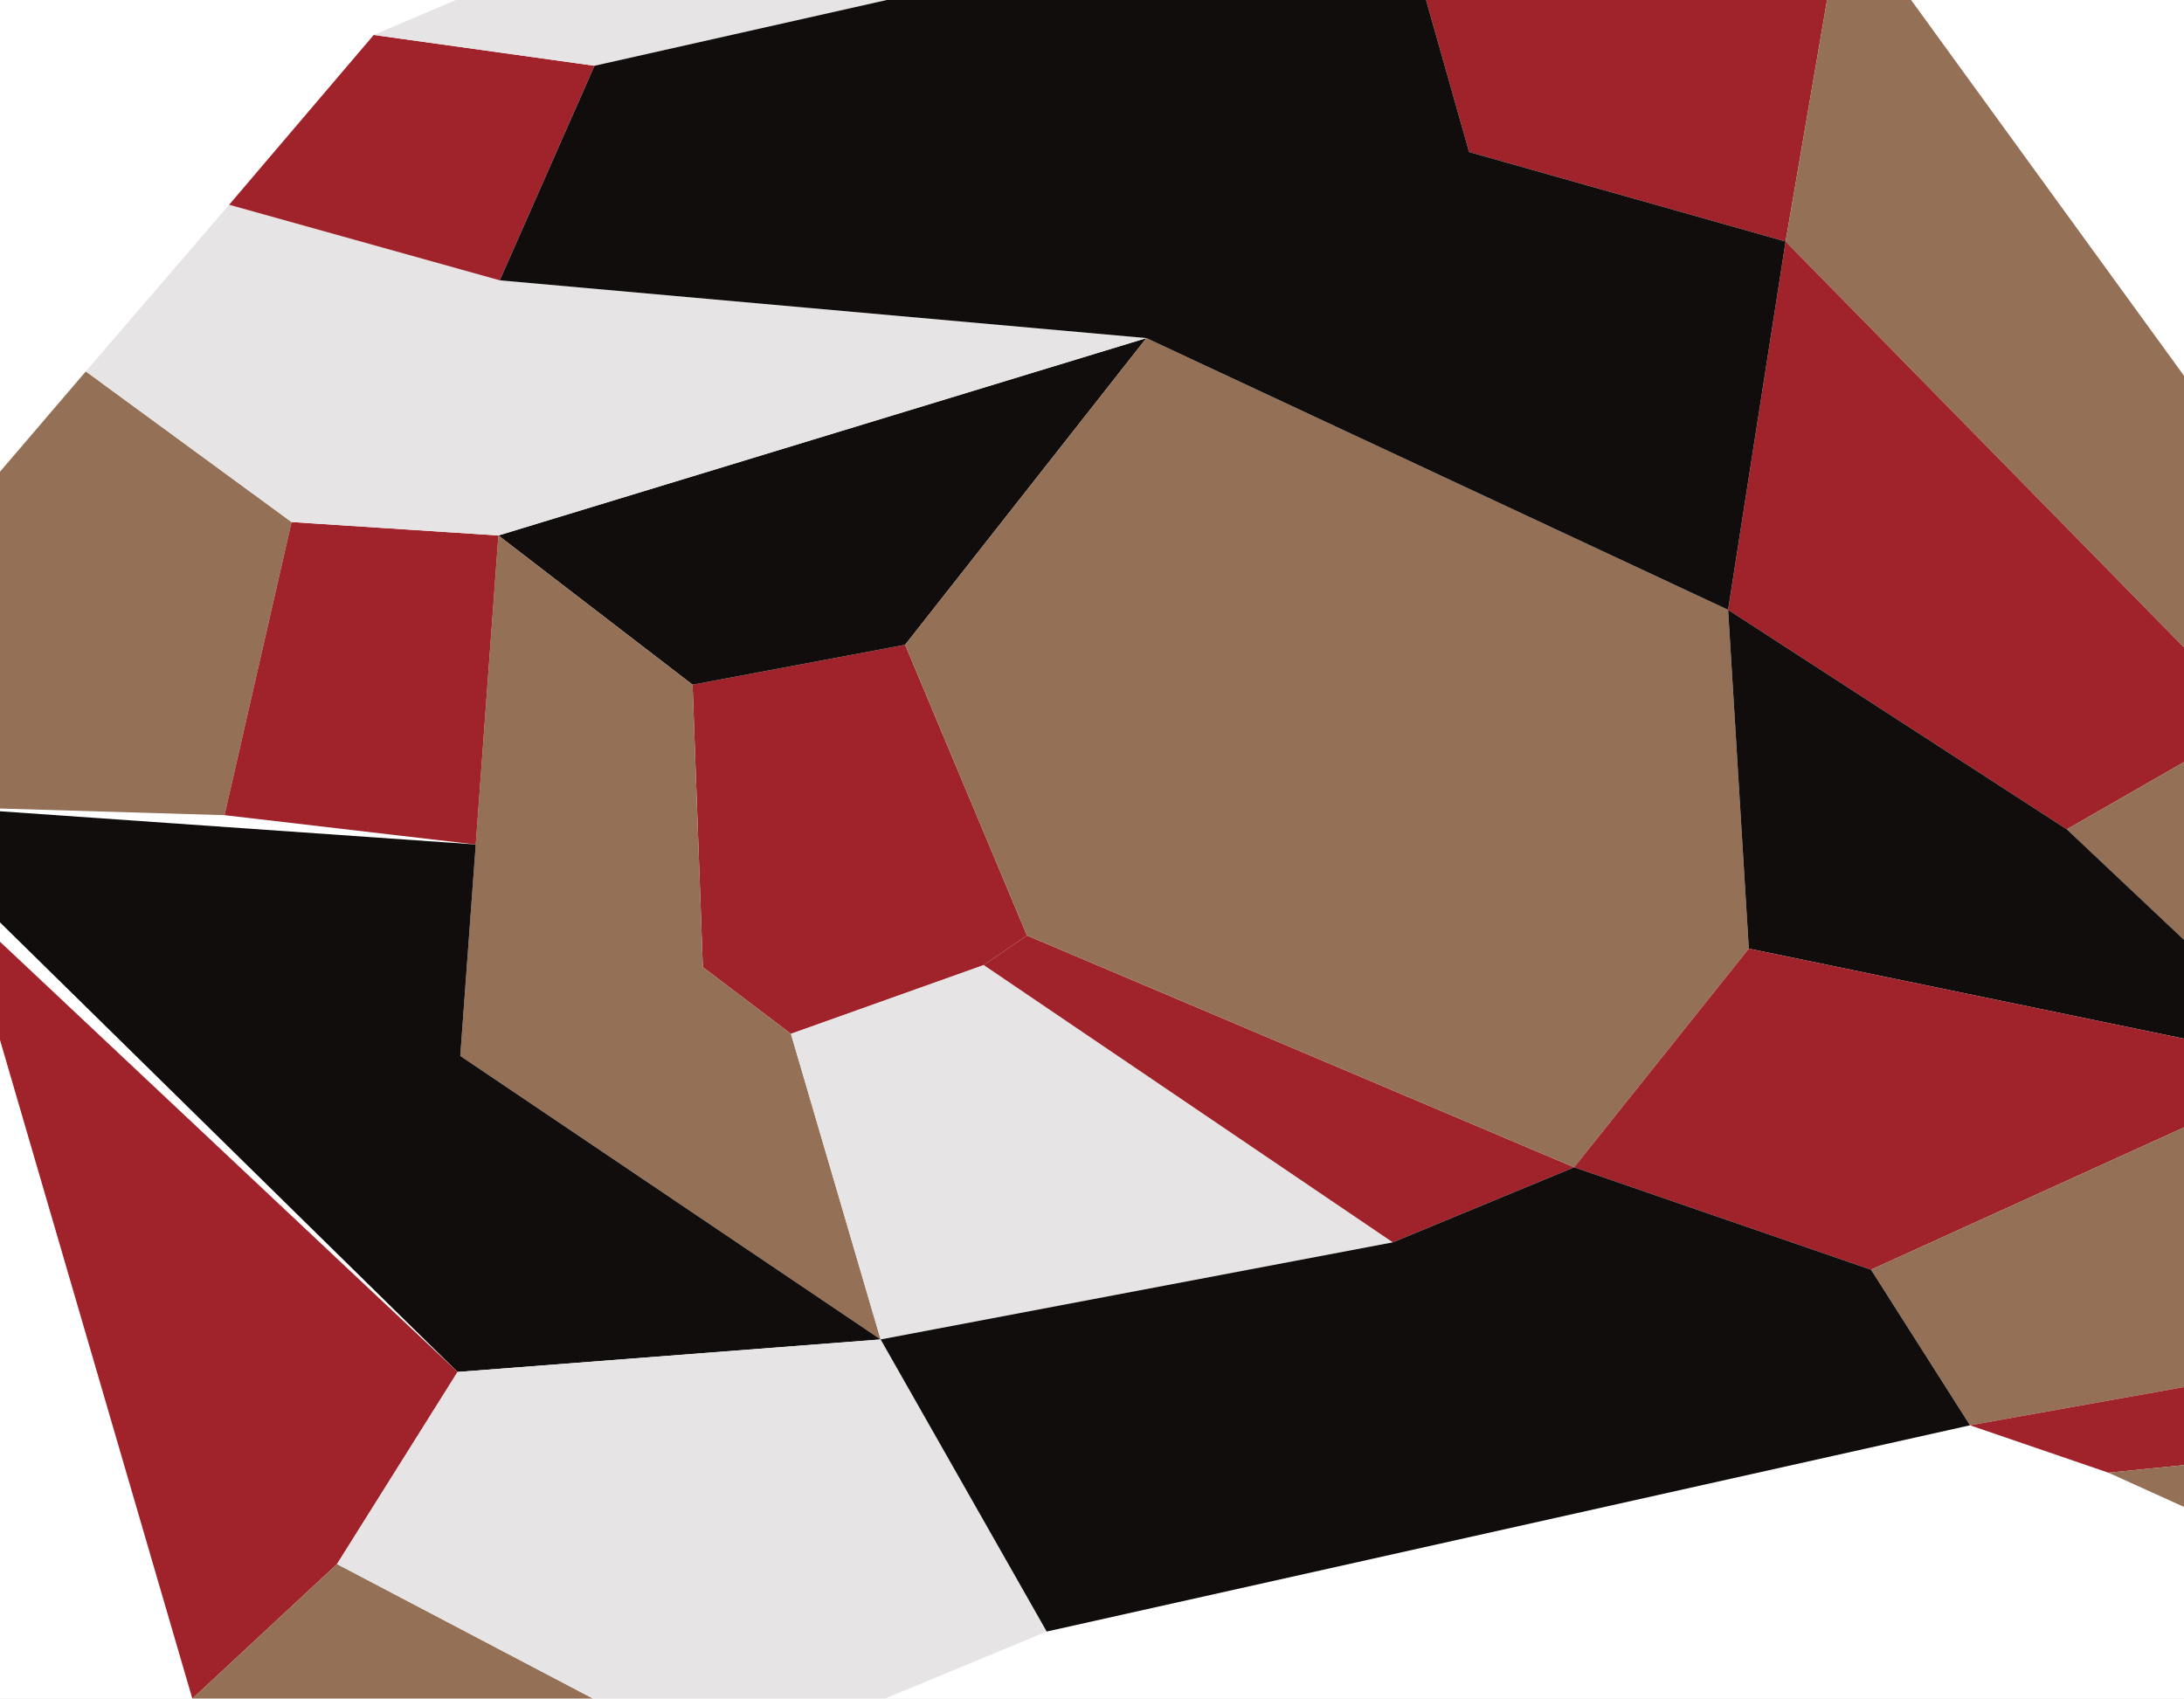
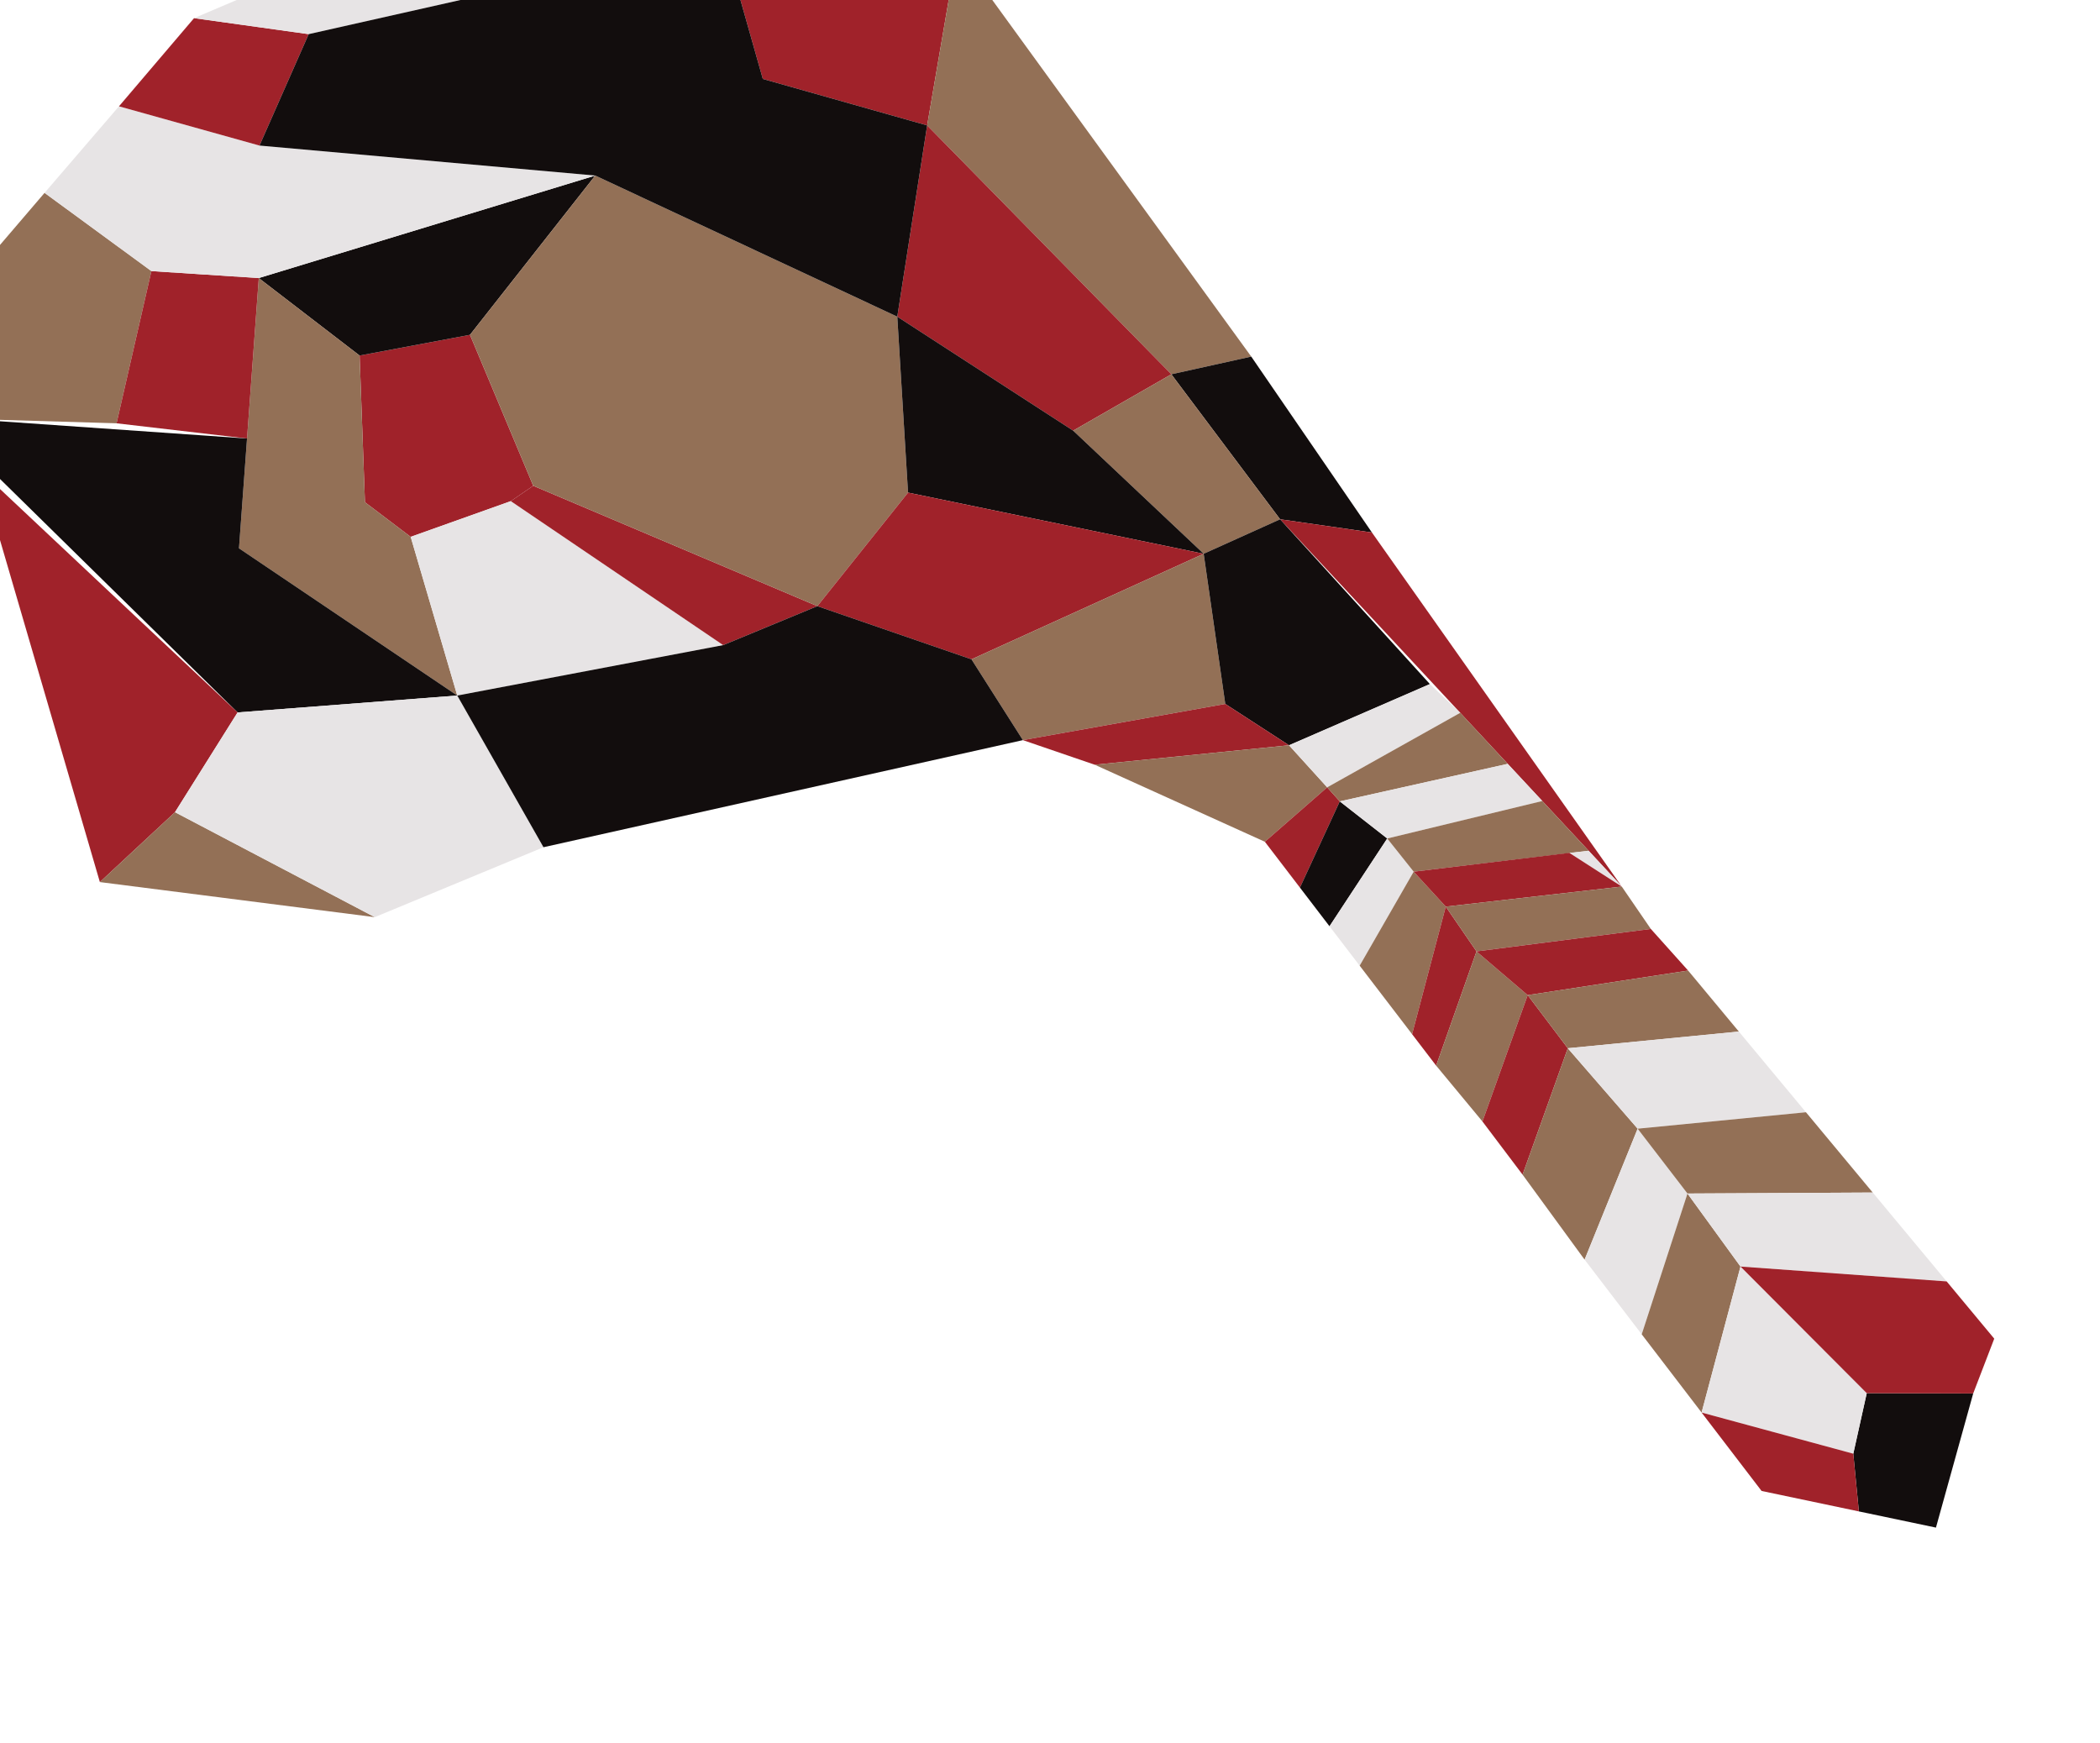
- <svg xmlns="http://www.w3.org/2000/svg" width="54" height="42" viewBox="0 0 54 42" fill="none">
+ <svg xmlns="http://www.w3.org/2000/svg" width="100" height="83" viewBox="0 0 100 83" fill="none">
  <g clip-path="url(#clip0_32_114)">
-     <rect width="54" height="42" fill="white" />
+     <rect width="100" height="83" fill="white" />
    <path d="M17.124 16.931L22.38 15.944L25.392 23.132L24.324 23.864L19.556 25.564L17.378 23.915L17.124 16.931Z" fill="#A0222A" />
    <path d="M12.323 13.241L17.124 16.931L22.38 15.944L28.345 8.36L12.323 13.241Z" fill="#120D0D" />
    <path d="M21.774 33.121L11.38 26.11L12.323 13.241L17.124 16.931L17.378 23.915L19.556 25.564L21.774 33.121Z" fill="#937056" />
    <path d="M34.437 30.72L21.774 33.121L19.556 25.564L24.324 23.864L34.437 30.72Z" fill="#E7E4E5" />
    <path d="M25.392 23.132L38.922 28.864L34.437 30.72L24.324 23.864L25.392 23.132Z" fill="#A0222A" />
    <path d="M28.345 8.36L42.728 15.079L43.24 23.457L38.922 28.864L25.392 23.132L22.38 15.944L28.345 8.36Z" fill="#937056" />
    <path d="M-3.059 15.239L2.122 9.184L7.209 12.909L5.551 20.157L-1.685 19.943L-3.059 15.239Z" fill="#937056" />
    <path d="M11.763 20.882L12.323 13.241L7.209 12.909L5.551 20.157L11.763 20.882Z" fill="#A0222A" />
    <path d="M5.665 5.063L12.357 6.932L28.345 8.36L12.323 13.241L7.209 12.909L2.122 9.184L5.665 5.063Z" fill="#E7E4E5" />
    <path d="M9.241 0.864L14.699 1.626L12.357 6.932L5.665 5.063L9.241 0.864Z" fill="#A0222A" />
    <path d="M28.042 -7.143L34.461 -2.82L14.699 1.626L9.241 0.864L28.042 -7.143Z" fill="#E7E4E5" />
    <path d="M38.905 -7.79L45.572 -2.314L34.461 -2.82L28.042 -7.143L38.905 -7.79Z" fill="#937056" />
    <path d="M44.15 5.972L36.324 3.759L34.461 -2.82L45.572 -2.314L44.15 5.972Z" fill="#A0222A" />
    <path d="M59.584 16.981L55.779 17.823L44.15 5.972L45.572 -2.314L59.584 16.981Z" fill="#937056" />
    <path d="M51.103 20.507L42.728 15.079L44.15 5.972L55.779 17.823L51.103 20.507Z" fill="#A0222A" />
    <path d="M65.33 25.357L60.958 24.728L55.779 17.823L59.584 16.981L65.33 25.357Z" fill="#120D0D" />
    <path d="M51.103 20.507L55.779 17.823L60.958 24.728L57.318 26.37L51.103 20.507Z" fill="#937056" />
    <path d="M43.24 23.457L57.318 26.37L51.103 20.507L42.728 15.079L43.24 23.457Z" fill="#120D0D" />
    <path d="M77.204 42.183L60.958 24.728L65.33 25.357L77.204 42.183Z" fill="#A0222A" />
    <path d="M38.922 28.864L46.261 31.396L57.318 26.37L43.24 23.457L38.922 28.864Z" fill="#A0222A" />
    <path d="M58.347 33.521L48.709 35.244L46.261 31.396L57.318 26.37L58.347 33.521Z" fill="#937056" />
    <path d="M61.382 35.489L58.347 33.521L57.318 26.37L60.958 24.728L68.09 32.575L61.382 35.489Z" fill="#120D0D" />
    <path d="M-1.19 21.639L-1.685 19.943L11.763 20.882L11.38 26.11L21.774 33.121L11.314 33.925L-1.19 21.639Z" fill="#120D0D" />
    <path d="M8.333 38.676L4.756 42.004L-0.978 22.367L11.314 33.925L8.333 38.676Z" fill="#A0222A" />
    <path d="M17.846 43.674L4.756 42.004L8.333 38.676L17.846 43.674Z" fill="#937056" />
    <path d="M25.88 40.344L17.846 43.674L8.333 38.676L11.314 33.925L21.774 33.121L25.88 40.344Z" fill="#E7E4E5" />
    <path d="M48.709 35.244L25.88 40.344L21.774 33.121L34.437 30.72L38.922 28.864L46.261 31.396L48.709 35.244Z" fill="#120D0D" />
    <path d="M36.324 3.759L34.461 -2.82L14.699 1.626L12.357 6.932L28.345 8.36L42.728 15.079L44.15 5.972L36.324 3.759Z" fill="#120D0D" />
    <path d="M48.709 35.244L58.347 33.521L61.382 35.489L52.131 36.416L48.709 35.244Z" fill="#A0222A" />
    <path d="M63.199 37.492L60.232 40.084L52.131 36.416L61.382 35.489L63.199 37.492Z" fill="#937056" />
    <path d="M69.535 33.943L63.199 37.492L61.382 35.489L68.09 32.575L69.535 33.943Z" fill="#E7E4E5" />
    <path d="M63.799 38.161L61.902 42.267L60.232 40.084L63.199 37.492L63.799 38.161Z" fill="#A0222A" />
    <path d="M71.796 36.374L63.799 38.161L63.199 37.492L69.535 33.943L71.796 36.374Z" fill="#937056" />
    <path d="M66.059 39.928L63.31 44.108L61.902 42.267L63.799 38.161L66.059 39.928Z" fill="#120D0D" />
    <path d="M73.442 38.143L66.059 39.928L63.799 38.161L71.796 36.374L73.442 38.143Z" fill="#E7E4E5" />
    <path d="M64.746 45.984L67.318 41.509L66.059 39.928L63.31 44.108L64.746 45.984Z" fill="#E7E4E5" />
    <path d="M75.65 40.513L67.318 41.509L66.059 39.928L73.442 38.143L75.65 40.513Z" fill="#937056" />
    <path d="M68.846 43.172L67.243 49.247L64.746 45.984L67.318 41.509L68.846 43.172Z" fill="#937056" />
    <path d="M77.227 42.218L74.731 40.613L75.65 40.513L77.227 42.218Z" fill="#E7E4E5" />
    <path d="M68.846 43.172L67.318 41.509L74.731 40.613L77.227 42.218L68.846 43.172Z" fill="#A0222A" />
    <path d="M70.309 45.305L68.388 50.744L67.243 49.247L68.846 43.172L70.309 45.305Z" fill="#A0222A" />
    <path d="M78.611 44.235L70.309 45.305L68.846 43.172L77.227 42.218L78.611 44.235Z" fill="#937056" />
    <path d="M72.747 47.387L70.593 53.404L68.388 50.744L70.309 45.305L72.747 47.387Z" fill="#937056" />
    <path d="M80.388 46.218L72.747 47.387L70.309 45.305L78.611 44.235L80.388 46.218Z" fill="#A0222A" />
    <path d="M74.657 49.917L72.503 55.935L70.593 53.404L72.747 47.387L74.657 49.917Z" fill="#A0222A" />
    <path d="M82.802 49.122L74.657 49.917L72.747 47.387L80.388 46.218L82.802 49.122Z" fill="#937056" />
    <path d="M77.983 53.747L75.457 59.983L72.503 55.935L74.657 49.917L77.983 53.747Z" fill="#937056" />
    <path d="M85.998 52.964L77.983 53.747L74.657 49.917L82.802 49.122L85.998 52.964Z" fill="#E7E4E5" />
    <path d="M80.356 56.835L78.177 63.539L75.457 59.983L77.983 53.747L80.356 56.835Z" fill="#E7E4E5" />
    <path d="M89.178 56.788L80.356 56.835L77.983 53.747L85.998 52.964L89.178 56.788Z" fill="#937056" />
    <path d="M82.881 60.312L81.028 67.264L78.177 63.539L80.356 56.835L82.881 60.312Z" fill="#937056" />
    <path d="M92.698 61.02L82.881 60.312L80.356 56.835L89.178 56.788L92.698 61.02Z" fill="#E7E4E5" />
    <path d="M92.188 72.743L93.962 66.355L88.892 66.341L88.252 69.224L88.518 71.972L92.188 72.743Z" fill="#120D0D" />
    <path d="M82.881 60.312L88.892 66.341L88.252 69.224L81.028 67.264L82.881 60.312Z" fill="#E7E4E5" />
    <path d="M93.962 66.355L88.892 66.341L82.881 60.312L92.698 61.02L94.964 63.746L93.962 66.355Z" fill="#A0222A" />
    <path d="M81.028 67.264L83.885 70.998L88.518 71.972L88.252 69.224L81.028 67.264Z" fill="#A0222A" />
  </g>
  <defs>
    <clipPath id="clip0_32_114">
-       <rect width="54" height="42" fill="white" />
+       <rect width="100" height="83" fill="white" />
    </clipPath>
  </defs>
</svg>
